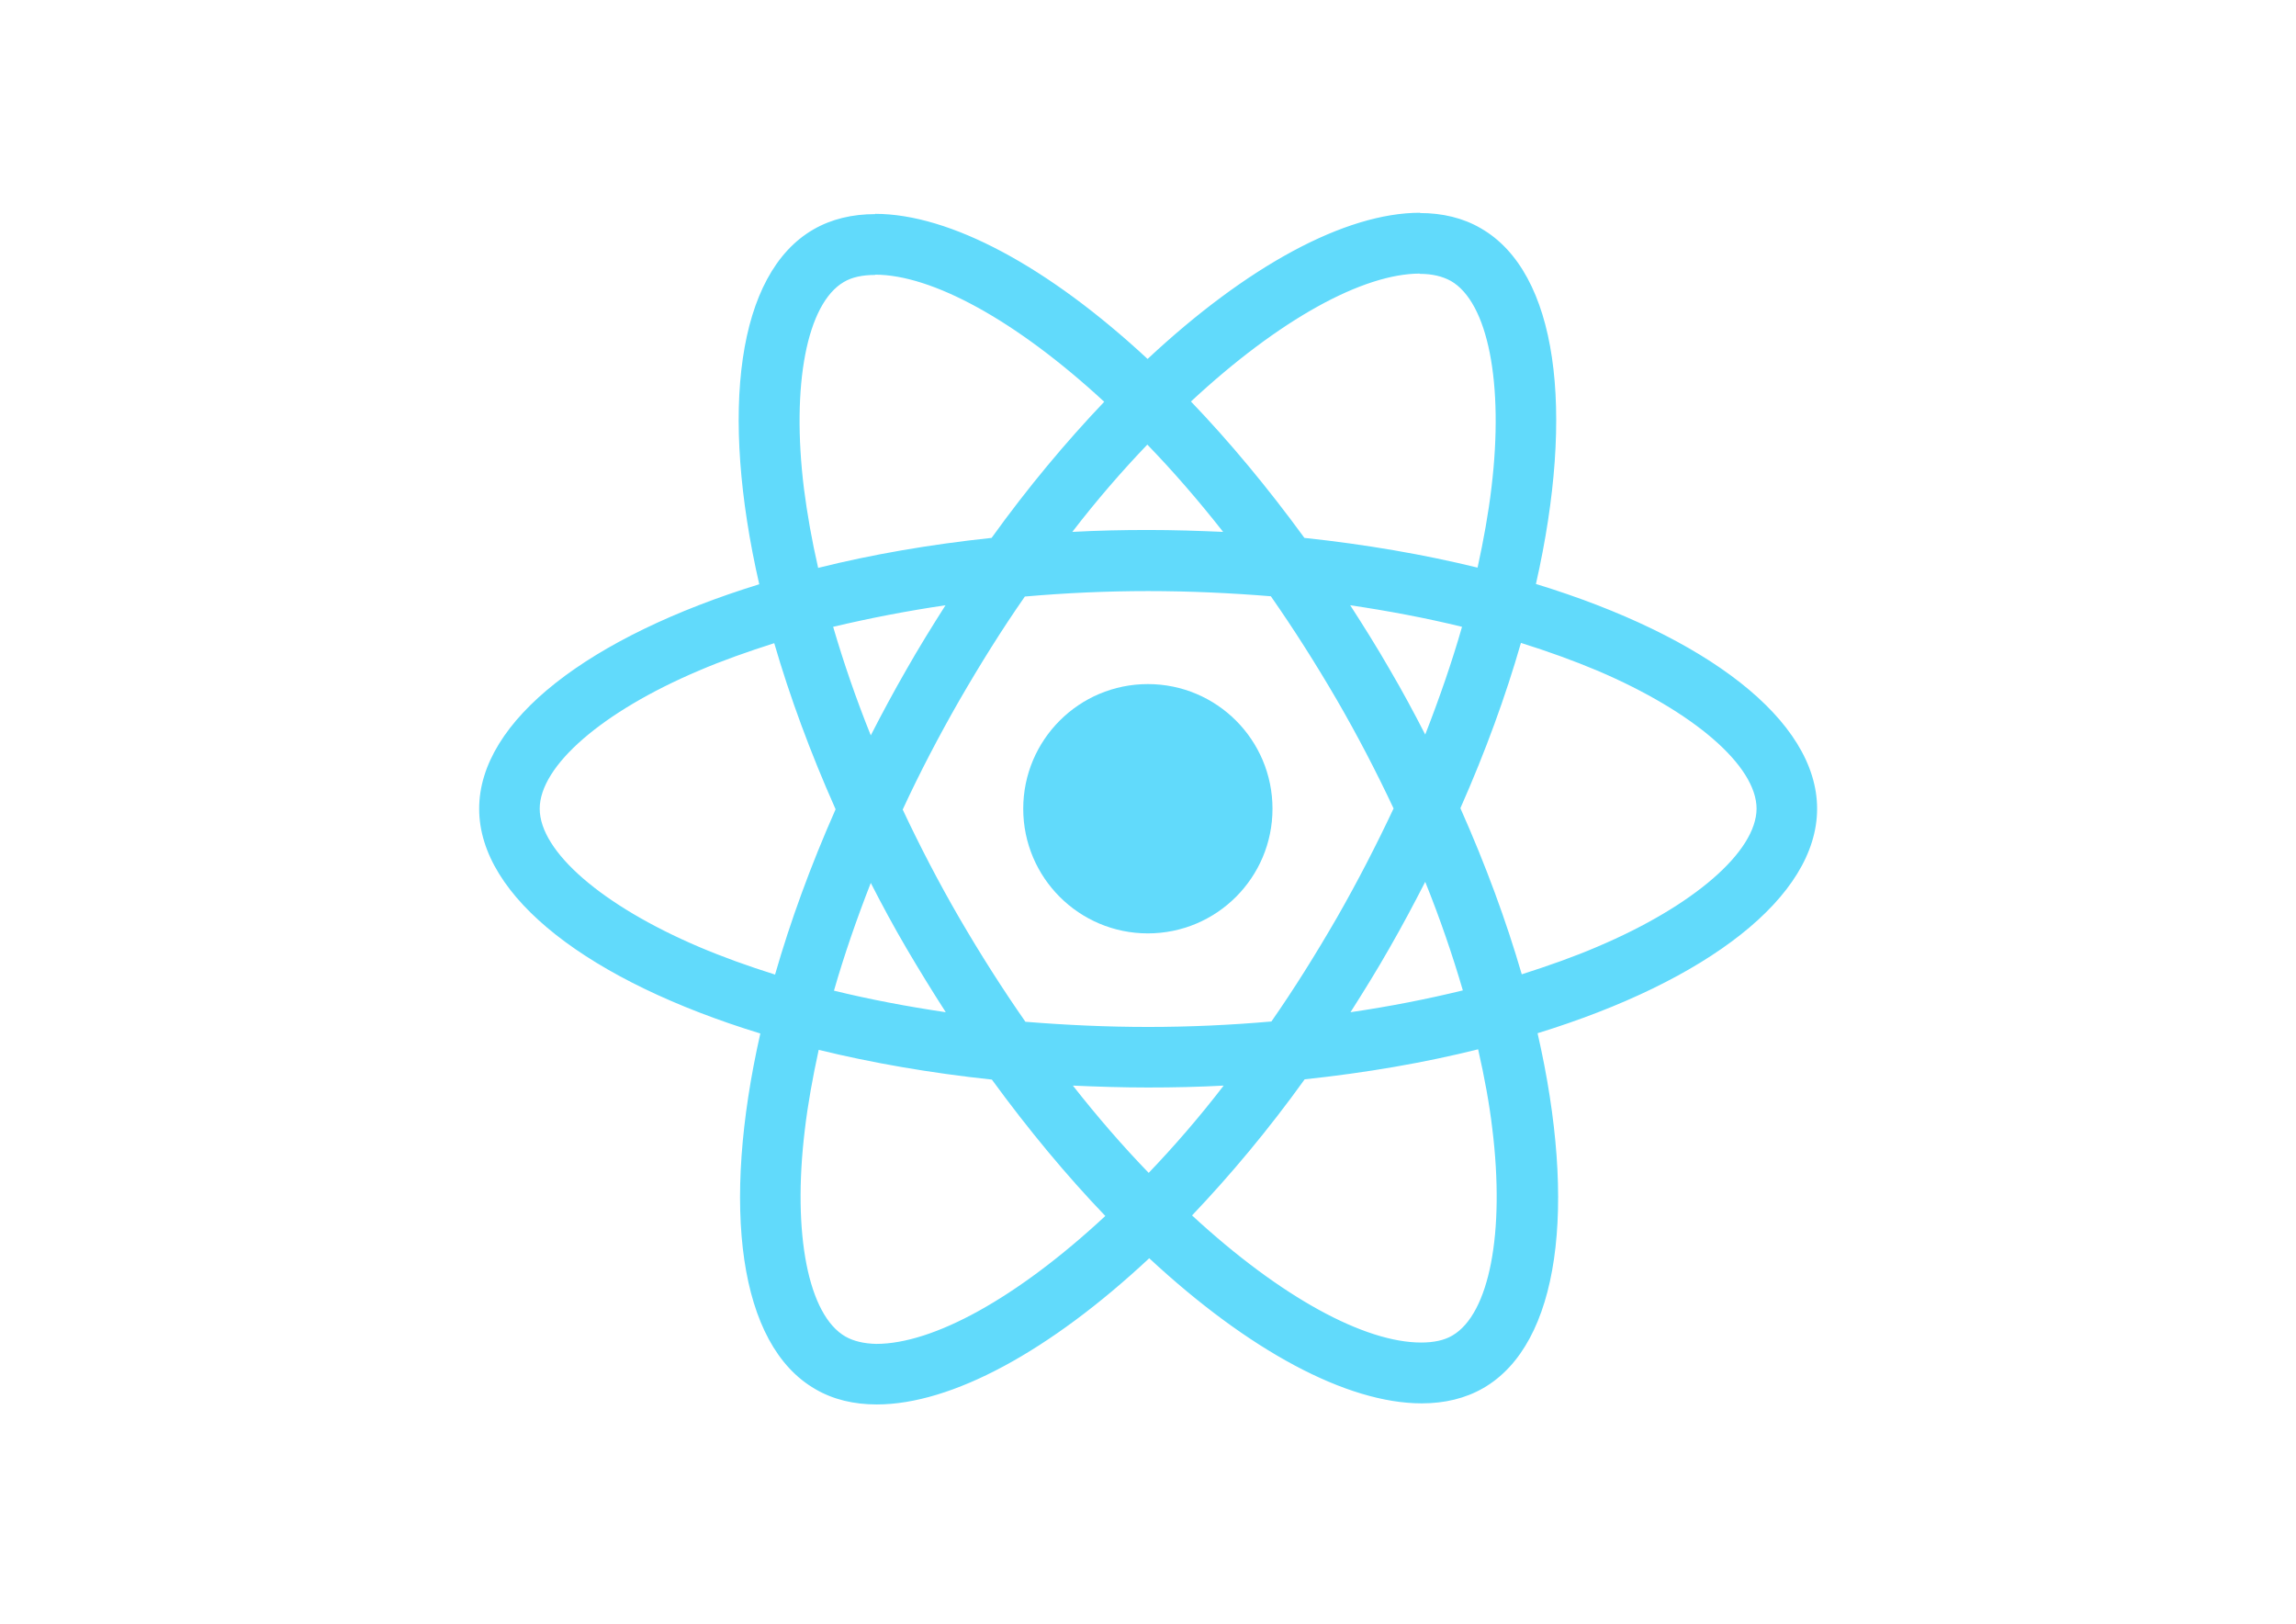
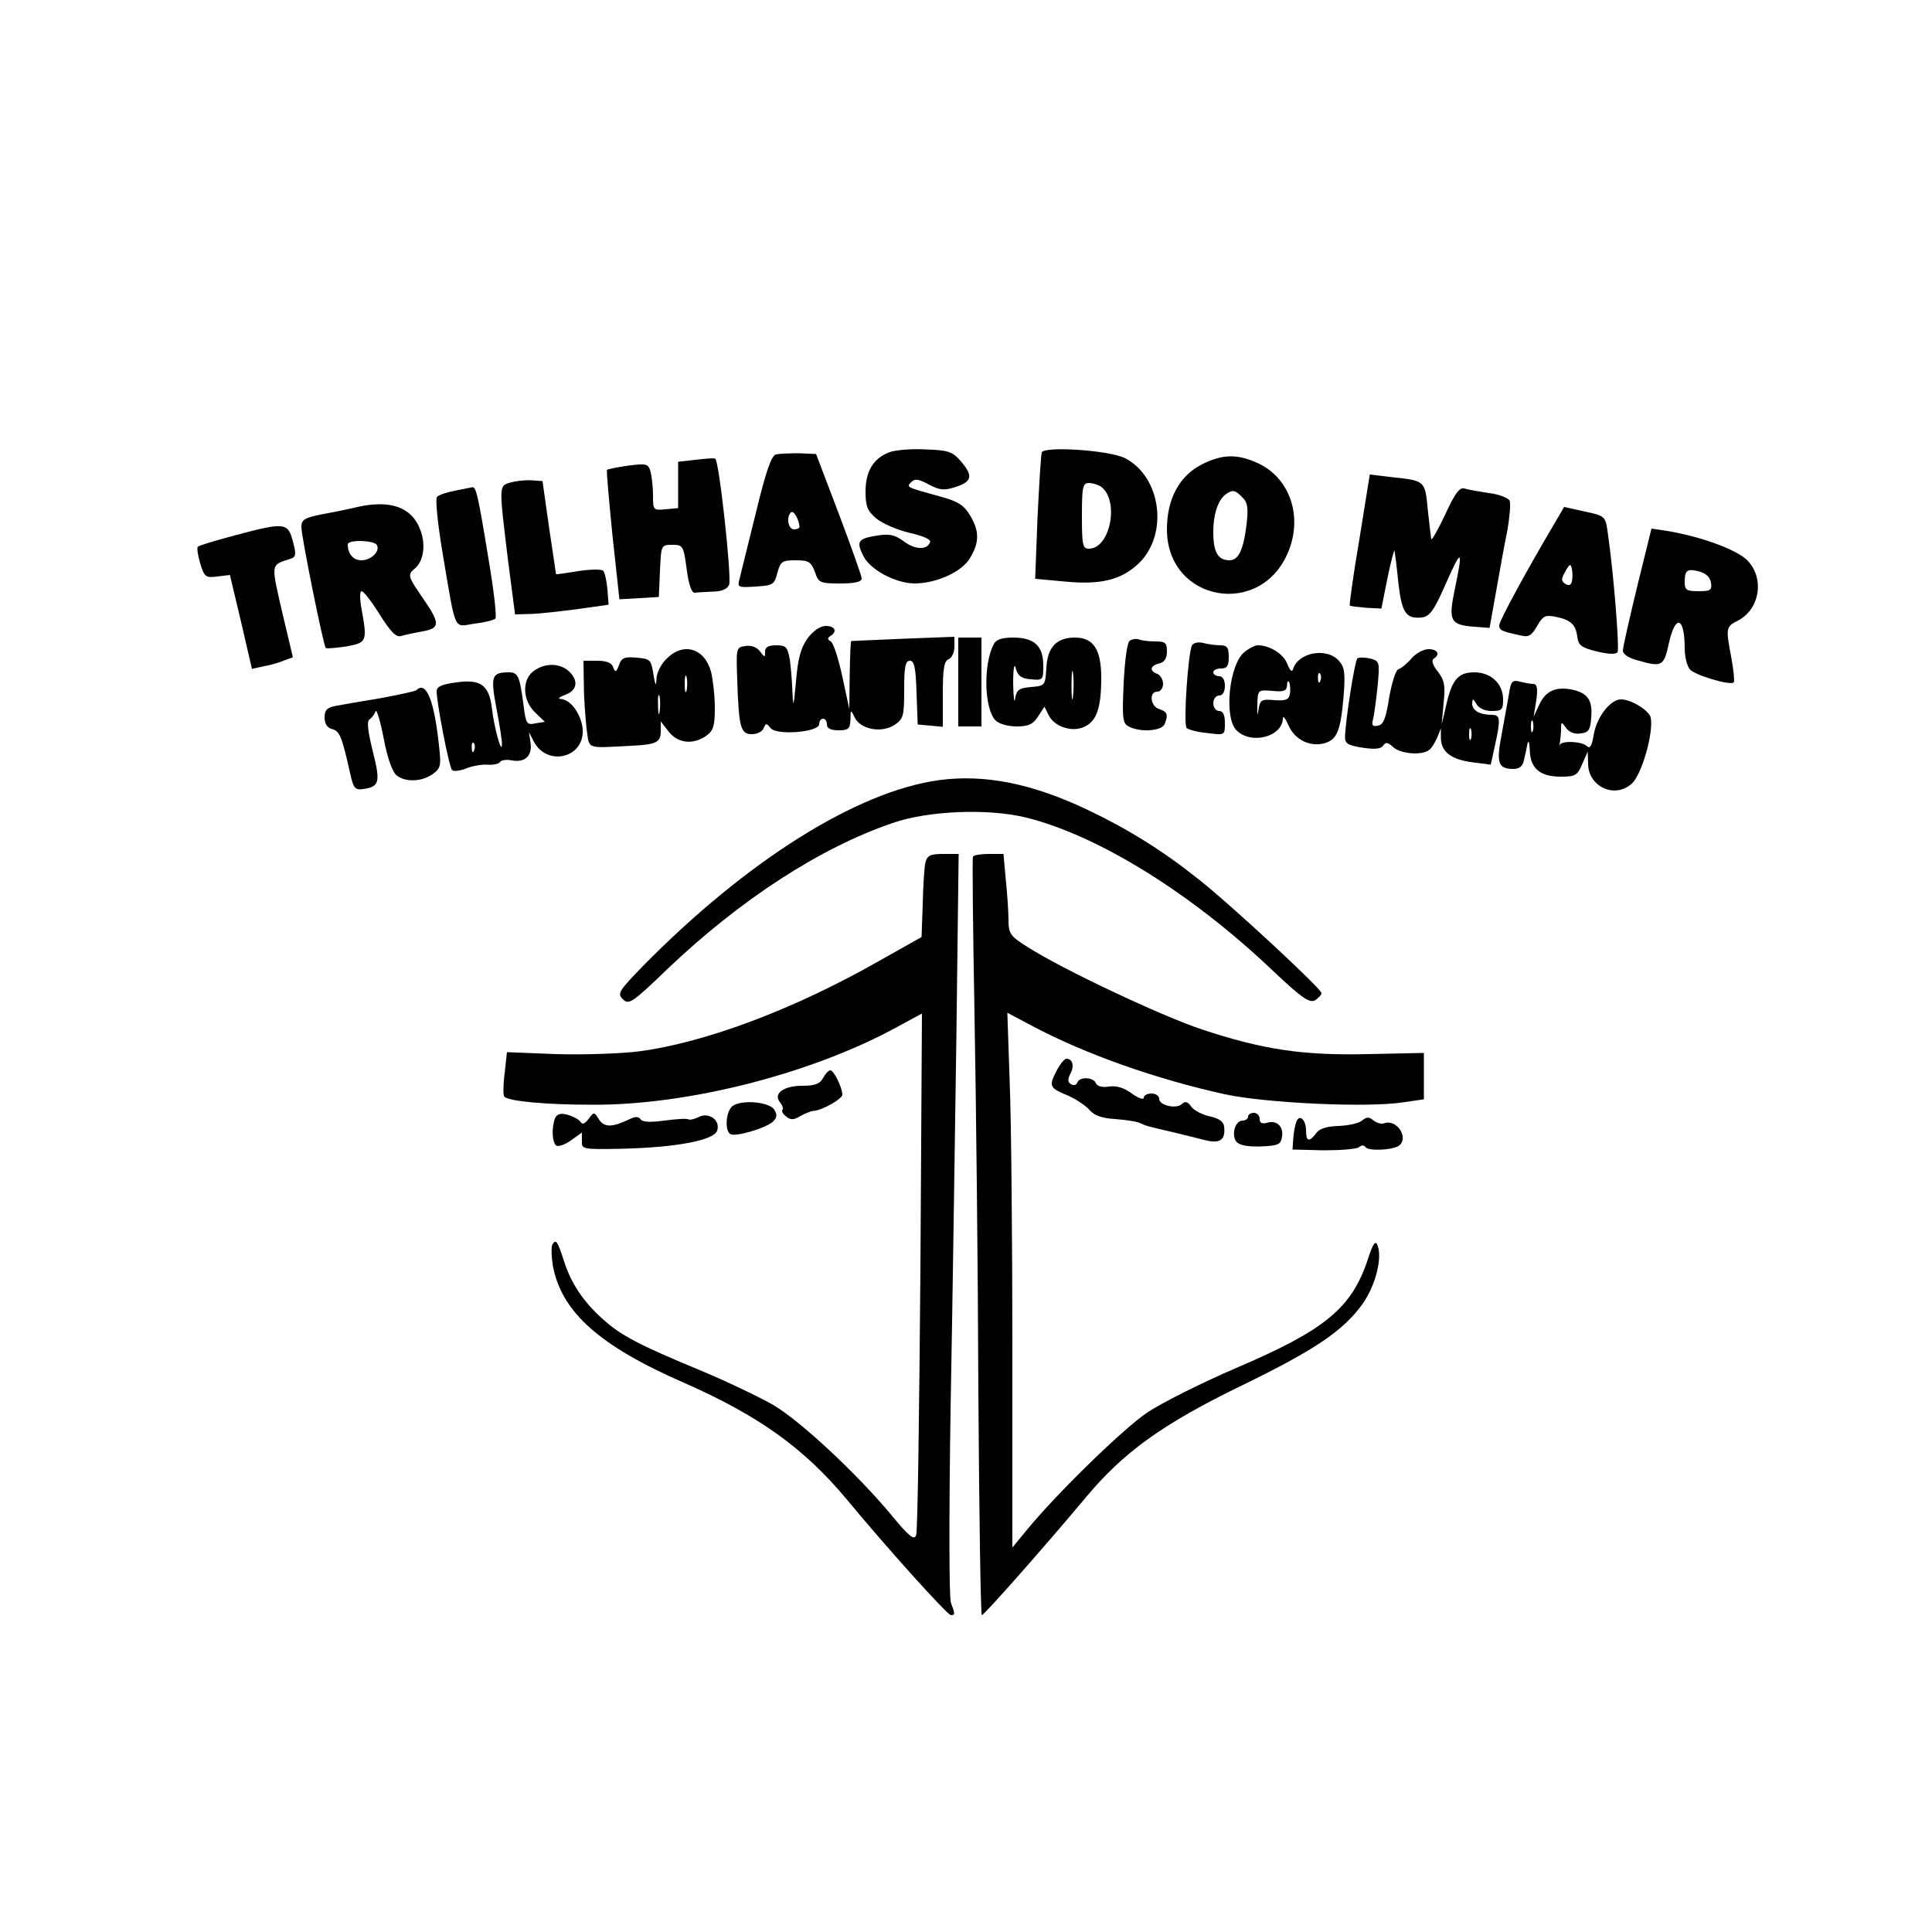
- <svg xmlns="http://www.w3.org/2000/svg" viewBox="0 0 841.9 595.3">
-   <g fill="#61DAFB">
-     <path d="M666.3 296.5c0-32.5-40.7-63.3-103.1-82.4 14.4-63.6 8-114.2-20.2-130.4-6.5-3.8-14.1-5.6-22.4-5.6v22.3c4.6 0 8.3.9 11.4 2.6 13.6 7.8 19.5 37.5 14.9 75.7-1.1 9.4-2.9 19.3-5.1 29.4-19.6-4.8-41-8.5-63.5-10.9-13.5-18.5-27.5-35.3-41.6-50 32.6-30.3 63.2-46.9 84-46.9V78c-27.5 0-63.5 19.6-99.9 53.6-36.4-33.8-72.4-53.2-99.9-53.2v22.3c20.7 0 51.4 16.5 84 46.6-14 14.7-28 31.4-41.3 49.9-22.6 2.4-44 6.1-63.6 11-2.3-10-4-19.7-5.2-29-4.7-38.2 1.1-67.9 14.6-75.8 3-1.8 6.9-2.6 11.5-2.6V78.5c-8.4 0-16 1.8-22.6 5.6-28.1 16.2-34.4 66.7-19.9 130.1-62.2 19.2-102.7 49.9-102.7 82.3 0 32.5 40.7 63.3 103.1 82.4-14.4 63.6-8 114.2 20.2 130.4 6.5 3.8 14.1 5.6 22.5 5.6 27.5 0 63.5-19.6 99.9-53.6 36.4 33.8 72.4 53.2 99.9 53.2 8.4 0 16-1.8 22.6-5.6 28.1-16.2 34.4-66.7 19.9-130.1 62-19.1 102.5-49.9 102.5-82.3zm-130.2-66.7c-3.7 12.9-8.3 26.2-13.5 39.5-4.1-8-8.4-16-13.1-24-4.6-8-9.5-15.8-14.4-23.4 14.2 2.1 27.9 4.7 41 7.9zm-45.8 106.5c-7.8 13.5-15.8 26.3-24.1 38.2-14.9 1.3-30 2-45.2 2-15.1 0-30.2-.7-45-1.9-8.3-11.9-16.4-24.6-24.2-38-7.6-13.1-14.5-26.4-20.8-39.8 6.2-13.4 13.2-26.8 20.7-39.9 7.8-13.5 15.8-26.3 24.1-38.2 14.9-1.3 30-2 45.2-2 15.1 0 30.2.7 45 1.9 8.3 11.9 16.4 24.6 24.2 38 7.6 13.1 14.5 26.4 20.8 39.8-6.3 13.4-13.2 26.8-20.7 39.9zm32.3-13c5.4 13.4 10 26.8 13.8 39.8-13.1 3.2-26.9 5.9-41.2 8 4.9-7.7 9.8-15.6 14.4-23.7 4.6-8 8.9-16.1 13-24.1zM421.2 430c-9.3-9.6-18.6-20.3-27.8-32 9 .4 18.2.7 27.5.7 9.4 0 18.7-.2 27.8-.7-9 11.7-18.3 22.4-27.5 32zm-74.4-58.9c-14.2-2.1-27.9-4.7-41-7.9 3.7-12.9 8.3-26.2 13.5-39.5 4.1 8 8.4 16 13.1 24 4.7 8 9.5 15.8 14.4 23.4zM420.7 163c9.3 9.6 18.6 20.3 27.8 32-9-.4-18.2-.7-27.5-.7-9.4 0-18.7.2-27.8.7 9-11.7 18.3-22.4 27.5-32zm-74 58.9c-4.9 7.7-9.8 15.6-14.4 23.7-4.6 8-8.9 16-13 24-5.4-13.4-10-26.8-13.8-39.8 13.1-3.1 26.9-5.8 41.2-7.9zm-90.5 125.2c-35.4-15.1-58.3-34.9-58.3-50.6 0-15.7 22.9-35.6 58.3-50.6 8.6-3.7 18-7 27.7-10.1 5.7 19.6 13.2 40 22.5 60.9-9.2 20.8-16.6 41.1-22.2 60.6-9.9-3.1-19.3-6.5-28-10.2zM310 490c-13.6-7.8-19.5-37.5-14.9-75.7 1.1-9.4 2.9-19.3 5.1-29.4 19.6 4.8 41 8.5 63.5 10.9 13.5 18.5 27.5 35.3 41.6 50-32.6 30.3-63.2 46.9-84 46.9-4.5-.1-8.3-1-11.3-2.7zm237.2-76.2c4.7 38.2-1.1 67.9-14.6 75.8-3 1.8-6.9 2.6-11.5 2.6-20.7 0-51.4-16.5-84-46.6 14-14.7 28-31.4 41.3-49.9 22.6-2.4 44-6.1 63.6-11 2.3 10.1 4.1 19.8 5.2 29.1zm38.5-66.7c-8.6 3.7-18 7-27.7 10.1-5.7-19.6-13.2-40-22.5-60.9 9.2-20.8 16.6-41.1 22.2-60.6 9.9 3.1 19.3 6.5 28.1 10.2 35.4 15.1 58.3 34.9 58.3 50.6-.1 15.7-23 35.6-58.4 50.6zM320.8 78.4z" />
-     <circle cx="420.9" cy="296.5" r="45.7" />
-     <path d="M520.5 78.1z" />
+ <svg xmlns="http://www.w3.org/2000/svg" version="1.0" width="500pt" height="500pt" viewBox="0 0 500 500" preserveAspectRatio="xMidYMid meet">
+   <g transform="translate(0,500) scale(0.1,-0.1)" fill="#000000" stroke="none">
+     <path d="M2300 3829 c-40 -16 -60 -49 -60 -101 0 -39 5 -50 28 -70 16 -13 55 -30 86 -37 35 -8 56 -17 53 -24 -7 -21 -39 -20 -68 2 -23 17 -37 20 -69 15 -50 -8 -55 -15 -35 -54 18 -35 82 -69 131 -70 56 0 122 29 144 65 25 41 25 71 0 112 -15 25 -31 36 -77 48 -90 25 -88 24 -74 38 9 9 19 7 45 -7 29 -15 39 -16 70 -6 42 14 45 29 12 67 -21 24 -31 28 -92 30 -38 2 -80 -2 -94 -8z" />
+     <path d="M2696 3829 c-2 -8 -7 -84 -11 -171 l-6 -156 77 -7 c92 -9 146 4 191 47 78 75 58 224 -35 272 -40 21 -211 32 -216 15z m151 -87 c51 -32 28 -162 -29 -162 -16 0 -18 9 -18 85 0 74 2 85 18 85 9 0 22 -4 29 -8z" />
+     <path d="M2008 3824 c-12 -4 -26 -44 -52 -152 -20 -81 -39 -157 -42 -170 -6 -22 -5 -23 42 -20 45 3 48 5 56 36 8 29 12 32 47 32 34 0 40 -4 50 -30 9 -28 13 -30 65 -30 38 0 56 4 56 13 0 6 -27 82 -59 167 l-59 155 -44 2 c-23 0 -50 -1 -60 -3z m61 -186 c1 -5 -6 -8 -14 -8 -15 0 -21 31 -8 44 7 6 20 -17 22 -36z" />
+     <path d="M1800 3810 l-45 -5 0 -60 0 -60 -33 -3 c-31 -3 -32 -2 -32 35 0 21 -3 48 -6 61 -6 22 -10 23 -58 17 -28 -4 -53 -9 -55 -11 -2 -2 5 -78 14 -169 l18 -166 51 3 51 3 3 68 c3 66 3 67 32 67 27 0 29 -2 37 -62 5 -40 13 -63 21 -62 6 1 28 2 47 3 23 0 38 7 42 18 7 18 -26 322 -36 326 -3 2 -26 0 -51 -3z" />
+     <path d="M3110 3798 c-58 -30 -90 -89 -90 -168 0 -189 248 -232 316 -53 35 91 0 187 -80 224 -54 25 -92 24 -146 -3z m105 -85 c14 -13 16 -28 11 -71 -8 -65 -21 -92 -44 -92 -30 0 -42 21 -42 73 0 48 13 85 34 99 16 11 23 10 41 -9z" />
+     <path d="M3518 3604 c-16 -92 -26 -169 -25 -171 2 -2 21 -4 43 -6 l39 -2 16 80 c9 44 18 76 18 70 1 -5 6 -43 10 -84 9 -78 20 -93 61 -89 20 3 31 17 62 88 41 93 45 90 23 -15 -17 -82 -12 -92 50 -97 l40 -3 17 95 c9 52 22 123 29 157 6 35 9 69 6 77 -3 7 -27 17 -54 20 -26 4 -55 9 -64 12 -12 3 -25 -15 -49 -68 -19 -40 -35 -68 -36 -63 -1 6 -5 40 -9 77 -7 74 -7 74 -92 83 l-58 7 -27 -168z" />
+     <path d="M1320 3751 c-29 -9 -29 -6 -5 -203 l18 -138 36 1 c20 0 74 6 121 12 l85 12 -3 40 c-2 22 -7 44 -11 48 -4 4 -33 4 -64 -1 -32 -5 -57 -9 -58 -8 0 1 -8 55 -18 121 l-17 120 -29 2 c-17 1 -41 -2 -55 -6z" />
+     <path d="M1177 3730 c-21 -4 -42 -11 -46 -16 -5 -5 2 -72 15 -149 35 -206 27 -187 82 -179 26 3 50 9 54 13 4 4 -4 74 -18 156 -27 165 -32 186 -42 184 -4 -1 -24 -5 -45 -9z" />
+     <path d="M930 3689 c-25 -6 -69 -15 -97 -20 -45 -9 -53 -14 -53 -33 0 -26 57 -306 63 -313 3 -2 26 0 53 4 54 10 55 12 39 101 -4 23 -4 42 1 42 5 0 26 -27 47 -61 28 -44 42 -59 55 -55 9 3 34 8 55 12 46 8 47 20 2 85 -40 58 -41 62 -21 78 23 19 29 65 12 104 -22 54 -75 73 -156 56z m45 -99 c10 -16 -14 -40 -40 -40 -21 0 -35 17 -35 41 0 13 67 11 75 -1z" />
+     <path d="M4024 3647 c-73 -123 -144 -254 -144 -265 0 -13 6 -16 53 -26 23 -6 30 -2 45 24 15 26 21 29 47 24 40 -8 53 -20 57 -52 3 -22 10 -28 51 -38 29 -7 49 -8 53 -2 6 9 -11 214 -25 308 -6 44 -7 45 -59 56 l-54 12 -24 -41z m44 -152 c-2 -9 -8 -12 -17 -6 -11 7 -11 13 0 32 11 20 14 21 17 7 2 -10 2 -25 0 -33z" />
+     <path d="M606 3614 c-49 -13 -92 -26 -94 -29 -3 -3 0 -22 6 -43 11 -35 14 -38 44 -34 l33 4 29 -122 28 -121 32 7 c17 3 41 10 52 15 l22 8 -28 118 c-29 127 -30 120 22 137 14 4 15 11 6 45 -13 49 -21 50 -152 15z" />
+     <path d="M4237 3482 c-20 -83 -37 -157 -37 -166 0 -9 15 -19 38 -25 63 -18 68 -16 81 44 17 77 41 69 41 -14 0 -20 6 -44 13 -53 12 -15 105 -43 114 -34 2 2 0 30 -6 62 -15 79 -15 82 17 98 57 30 69 110 24 156 -28 28 -122 62 -208 76 l-40 6 -37 -150z m191 10 c3 -19 -1 -22 -32 -22 -31 0 -36 3 -36 23 0 32 6 36 38 28 17 -5 28 -15 30 -29z" />
+     <path d="M2090 3348 c-17 -24 -25 -50 -30 -112 -6 -63 -7 -70 -9 -31 -1 28 -4 67 -7 88 -6 33 -10 37 -35 37 -21 0 -29 -5 -29 -17 0 -15 -1 -15 -13 1 -8 11 -23 17 -38 14 -24 -3 -24 -5 -21 -88 4 -124 9 -140 38 -140 14 0 27 7 30 15 6 14 8 14 18 1 15 -20 126 -11 126 10 0 8 5 14 10 14 6 0 10 -7 10 -15 0 -10 10 -15 30 -15 26 0 30 4 31 28 0 26 1 26 11 5 15 -31 70 -41 103 -19 23 15 25 23 25 91 0 59 3 75 15 75 11 0 15 -18 17 -82 l3 -83 33 -3 32 -3 0 84 c0 66 3 86 15 91 8 3 15 17 15 32 l0 26 -132 -5 c-73 -3 -134 -6 -135 -6 -2 -1 -3 -40 -4 -88 l-1 -88 -18 84 c-10 46 -23 87 -30 91 -9 5 -9 9 -1 14 19 12 12 26 -12 26 -14 0 -32 -12 -47 -32z" />
+     <path d="M2480 3235 l0 -115 30 0 30 0 0 115 0 115 -30 0 -30 0 0 -115z" />
+     <path d="M2572 3333 c-28 -52 -25 -169 5 -198 8 -8 32 -15 53 -15 31 0 43 5 56 25 l17 26 11 -22 c15 -30 61 -45 92 -30 32 14 44 49 44 127 0 73 -20 104 -68 104 -47 0 -71 -24 -74 -78 -3 -46 -3 -47 -40 -50 -31 -3 -37 -7 -41 -30 -2 -15 -4 2 -5 38 0 41 3 56 7 40 5 -19 14 -26 39 -28 31 -3 32 -2 32 36 0 50 -23 72 -78 72 -29 0 -44 -5 -50 -17z m205 -135 c-2 -18 -4 -6 -4 27 0 33 2 48 4 33 2 -15 2 -42 0 -60z" />
+     <path d="M2924 3342 c-7 -4 -13 -51 -16 -110 -4 -91 -3 -104 13 -112 29 -16 86 -12 93 6 10 25 7 32 -14 39 -23 7 -27 45 -5 45 8 0 15 9 15 20 0 11 -7 23 -15 26 -21 8 -19 21 5 27 14 3 20 14 20 31 0 22 -4 26 -29 26 -16 0 -35 2 -43 5 -7 3 -18 1 -24 -3z" />
+     <path d="M3085 3330 c-10 -17 -23 -204 -14 -214 4 -4 28 -11 53 -13 46 -6 46 -6 46 26 0 21 -5 31 -15 31 -8 0 -15 9 -15 20 0 11 7 20 15 20 9 0 15 9 15 25 0 16 -6 25 -15 25 -8 0 -15 5 -15 10 0 6 9 10 20 10 16 0 20 7 20 30 0 24 -4 30 -22 30 -13 0 -33 3 -44 6 -12 3 -25 1 -29 -6z" />
+     <path d="M3220 3312 c-39 -32 -53 -169 -20 -202 38 -38 119 -17 120 31 1 8 7 -1 15 -19 16 -36 54 -55 91 -46 34 9 43 31 51 119 5 64 3 78 -12 95 -31 35 -104 22 -118 -20 -3 -11 -8 -7 -16 13 -10 25 -45 47 -76 47 -7 0 -23 -8 -35 -18z m197 -74 c-3 -8 -6 -5 -6 6 -1 11 2 17 5 13 3 -3 4 -12 1 -19z m-79 -35 c-3 -14 -11 -17 -40 -15 -33 3 -37 1 -41 -25 -3 -18 -4 -14 -3 12 1 40 1 40 39 37 30 -3 37 0 38 15 0 10 3 13 6 6 2 -7 3 -21 1 -30z" />
+     <path d="M1725 3295 c-14 -13 -26 -37 -26 -52 -1 -21 -3 -18 -8 12 -6 38 -8 40 -44 43 -31 3 -39 -1 -45 -19 -7 -19 -10 -20 -15 -6 -4 12 -18 17 -42 17 l-35 0 1 -62 c0 -35 4 -85 7 -113 8 -56 -4 -51 117 -45 63 3 75 9 75 37 l0 26 21 -27 c24 -30 63 -34 97 -10 18 13 22 25 22 72 0 31 -5 74 -10 94 -17 61 -72 77 -115 33z m52 -82 c-3 -10 -5 -2 -5 17 0 19 2 27 5 18 2 -10 2 -26 0 -35z m-70 -55 c-2 -13 -4 -5 -4 17 -1 22 1 32 4 23 2 -10 2 -28 0 -40z" />
+     <path d="M3653 3296 c-11 -13 -27 -26 -34 -28 -7 -2 -17 -35 -24 -74 -8 -53 -15 -70 -29 -72 -13 -3 -17 1 -13 15 3 10 8 48 12 85 6 66 6 67 -20 74 -14 3 -29 3 -32 0 -7 -6 -31 -160 -32 -202 -1 -18 7 -23 45 -29 33 -5 49 -3 54 6 6 9 12 8 25 -4 17 -17 71 -23 92 -9 7 4 16 19 22 32 l10 25 0 -26 c1 -35 27 -55 83 -62 l46 -6 11 50 c15 69 14 79 -8 79 -31 0 -51 11 -51 29 1 14 2 14 11 -1 6 -11 22 -18 39 -18 27 0 30 3 30 30 0 40 -31 70 -74 70 -42 0 -58 -18 -73 -84 l-12 -51 5 55 c5 46 2 60 -15 82 -13 16 -17 29 -11 33 18 11 11 25 -13 25 -13 0 -33 -11 -44 -24z m154 -208 c-3 -7 -5 -2 -5 12 0 14 2 19 5 13 2 -7 2 -19 0 -25z" />
+     <path d="M1382 3264 c-32 -22 -30 -77 3 -108 l25 -24 -24 -4 c-23 -5 -25 -1 -31 46 -10 76 -14 86 -38 86 -45 0 -48 -10 -32 -94 8 -43 15 -85 14 -94 -1 -24 -20 44 -26 95 -7 60 -29 76 -92 67 -38 -5 -51 -11 -51 -23 0 -29 32 -196 40 -204 3 -4 20 -2 36 4 16 7 41 11 56 10 14 -1 29 2 32 7 3 5 17 7 31 4 34 -6 53 12 48 46 l-4 27 13 -25 c32 -60 120 -45 126 21 3 39 -27 88 -56 90 -10 0 -5 5 11 11 31 11 35 37 9 61 -23 21 -61 22 -90 1z m-155 -206 c-3 -8 -6 -5 -6 6 -1 11 2 17 5 13 3 -3 4 -12 1 -19z" />
+     <path d="M3905 3203 c-4 -21 -12 -68 -19 -105 -14 -73 -9 -88 31 -88 15 0 24 7 27 23 3 12 7 31 9 42 3 11 5 4 6 -16 1 -47 26 -69 80 -69 38 0 43 3 56 33 l14 32 1 -31 c0 -60 69 -92 113 -52 26 23 57 133 49 171 -4 18 -50 47 -77 47 -27 0 -62 -45 -70 -89 -5 -31 -10 -40 -18 -32 -12 12 -63 15 -70 4 -2 -5 -2 -2 0 5 1 8 3 23 3 35 0 20 1 20 13 3 8 -11 23 -17 38 -14 20 2 25 9 27 41 4 45 -9 63 -48 72 -43 9 -70 -3 -86 -38 l-15 -32 7 43 c4 31 2 42 -8 42 -7 0 -23 3 -35 6 -19 5 -23 1 -28 -33z m62 -95 c-3 -7 -5 -2 -5 12 0 14 2 19 5 13 2 -7 2 -19 0 -25z" />
+     <path d="M1078 3214 c-3 -3 -46 -12 -94 -21 -49 -8 -101 -17 -116 -20 -22 -4 -28 -11 -28 -30 0 -16 7 -27 20 -30 19 -5 25 -19 47 -118 8 -35 12 -40 33 -37 42 6 45 17 25 97 -13 52 -16 78 -9 83 6 4 13 13 16 21 2 8 12 -23 21 -70 10 -53 23 -88 34 -96 23 -18 64 -16 92 3 22 16 23 22 17 75 -12 115 -33 168 -58 143z" />
+     <path d="M2430 2981 c-212 -29 -497 -208 -765 -480 -64 -66 -68 -72 -53 -87 15 -15 24 -10 115 78 188 179 395 314 583 378 91 32 245 38 342 15 187 -45 431 -196 643 -398 73 -69 93 -83 108 -76 9 6 17 14 17 19 0 11 -237 231 -320 296 -93 74 -182 129 -285 178 -143 68 -266 93 -385 77z" />
+     <path d="M2395 2768 c-3 -13 -6 -61 -7 -108 l-3 -85 -110 -62 c-220 -125 -448 -211 -622 -234 -48 -6 -145 -9 -214 -7 l-127 5 -6 -55 c-4 -30 -4 -57 -1 -60 11 -12 108 -21 226 -21 249 -2 573 81 794 203 l61 33 -4 -666 c-3 -366 -7 -674 -11 -684 -5 -14 -18 -4 -64 52 -90 108 -236 244 -306 285 -35 20 -118 60 -185 88 -164 68 -210 92 -258 136 -48 43 -80 91 -98 147 -17 53 -21 59 -30 45 -4 -6 -3 -32 1 -57 23 -119 120 -206 340 -302 193 -85 310 -169 420 -301 106 -128 261 -300 270 -300 11 0 11 3 0 32 -5 13 -5 228 -1 498 5 261 11 692 15 958 l6 482 -40 0 c-34 0 -41 -4 -46 -22z" />
+     <path d="M2518 2783 c-2 -5 0 -188 4 -408 4 -220 9 -660 10 -977 2 -318 6 -578 9 -578 6 0 163 178 266 301 100 121 202 194 408 294 189 92 261 141 311 210 34 48 52 120 39 152 -5 14 -12 5 -25 -36 -42 -127 -111 -183 -340 -281 -91 -39 -194 -91 -230 -115 -63 -42 -237 -212 -313 -305 l-37 -45 0 515 c0 283 -3 595 -7 692 l-6 177 66 -35 c138 -73 320 -137 497 -176 107 -23 369 -35 460 -21 l55 8 0 60 0 60 -145 -3 c-170 -4 -273 12 -430 64 -105 35 -362 156 -452 214 -43 27 -48 34 -48 68 0 20 -3 67 -7 105 l-6 67 -38 0 c-21 0 -39 -3 -41 -7z" />
+     <path d="M2735 2230 c-21 -41 -20 -45 28 -65 23 -10 49 -28 58 -39 12 -13 31 -20 64 -22 27 -2 55 -6 64 -10 18 -8 17 -8 86 -24 28 -7 66 -16 85 -21 38 -9 52 1 48 36 -2 13 -14 21 -38 26 -18 4 -40 15 -47 25 -9 13 -16 15 -24 7 -14 -14 -59 -4 -59 13 0 8 -9 14 -20 14 -11 0 -20 -5 -20 -11 0 -6 -14 -1 -31 11 -20 15 -40 21 -59 18 -18 -3 -31 1 -34 9 -7 16 -43 17 -48 1 -2 -6 -10 -8 -16 -4 -9 5 -9 13 -2 27 11 20 6 39 -10 39 -5 0 -16 -13 -25 -30z" />
+     <path d="M2130 2210 c-8 -15 -21 -20 -54 -20 -49 0 -76 -21 -57 -43 6 -8 9 -16 6 -19 -3 -3 1 -11 9 -17 12 -10 20 -10 38 1 13 7 28 13 33 13 22 1 75 31 75 42 0 18 -22 63 -31 63 -5 0 -13 -9 -19 -20z" />
+     <path d="M1893 2135 c-15 -17 -17 -61 -3 -70 13 -8 91 15 110 32 11 10 12 18 4 31 -14 22 -93 27 -111 7z" />
+     <path d="M1436 2105 c-9 -25 -7 -63 4 -70 6 -3 23 3 38 14 l28 20 0 -22 c-1 -21 2 -22 99 -20 145 3 243 22 251 47 9 27 -22 49 -48 35 -10 -5 -22 -8 -26 -6 -4 3 -32 1 -62 -3 -36 -5 -57 -4 -62 3 -5 8 -14 8 -30 0 -44 -21 -64 -21 -78 0 -12 20 -13 20 -27 1 -10 -13 -16 -15 -21 -7 -4 6 -19 14 -33 18 -19 5 -28 2 -33 -10z" />
+     <path d="M3230 2110 c0 -5 -6 -10 -14 -10 -20 0 -30 -38 -16 -55 8 -9 29 -13 63 -12 46 2 52 5 55 26 4 27 -15 43 -40 35 -12 -3 -18 0 -18 10 0 9 -7 16 -15 16 -8 0 -15 -4 -15 -10z" />
+     <path d="M3355 2097 c-3 -7 -7 -27 -8 -43 l-2 -29 80 -2 c44 0 85 3 92 8 7 6 13 6 17 0 7 -10 66 -8 85 3 29 19 -3 71 -37 59 -7 -3 -19 1 -27 7 -12 10 -18 10 -30 0 -8 -7 -36 -13 -61 -14 -31 -1 -50 -7 -58 -19 -18 -24 -26 -21 -26 7 0 28 -17 44 -25 23z" />
  </g>
</svg>
